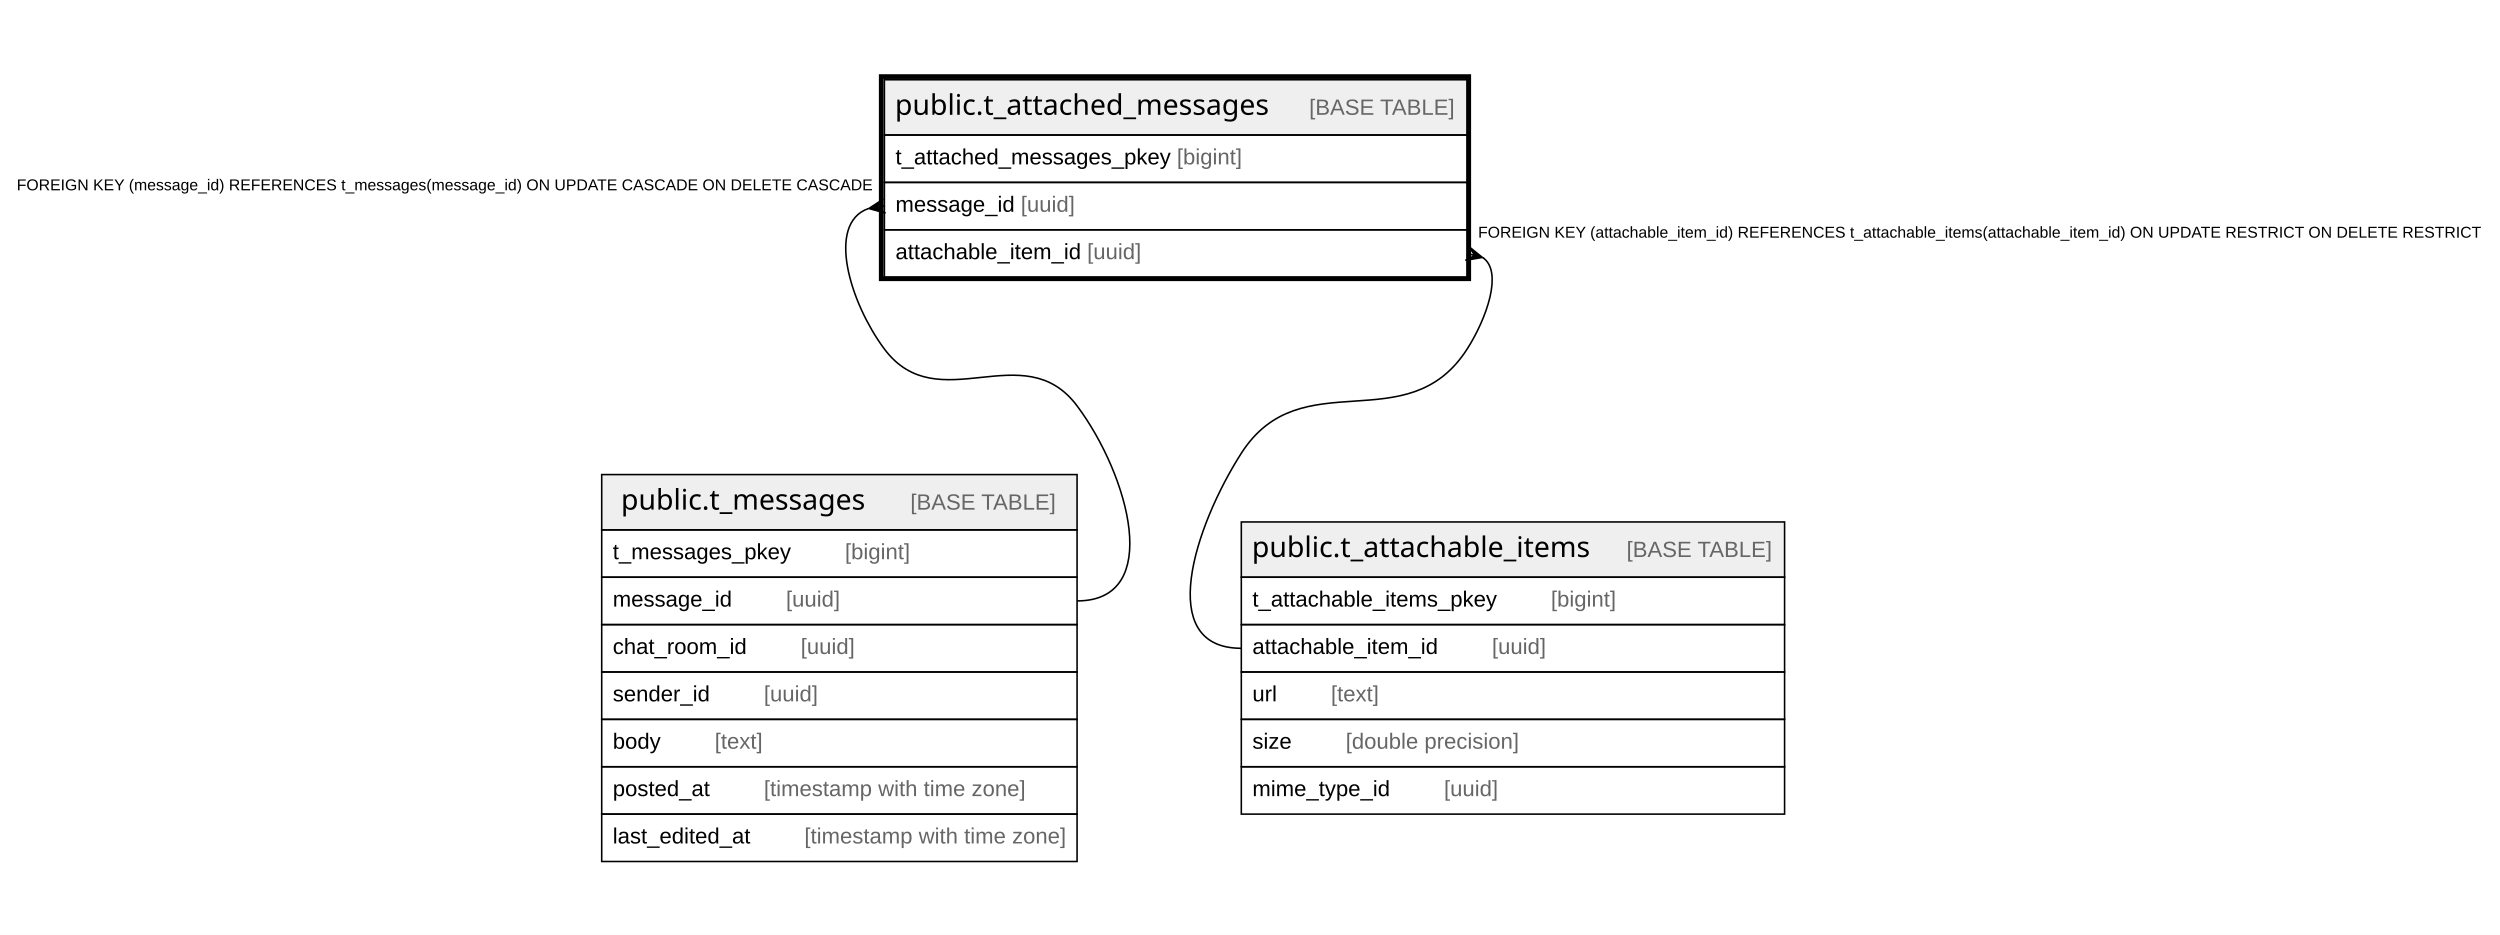
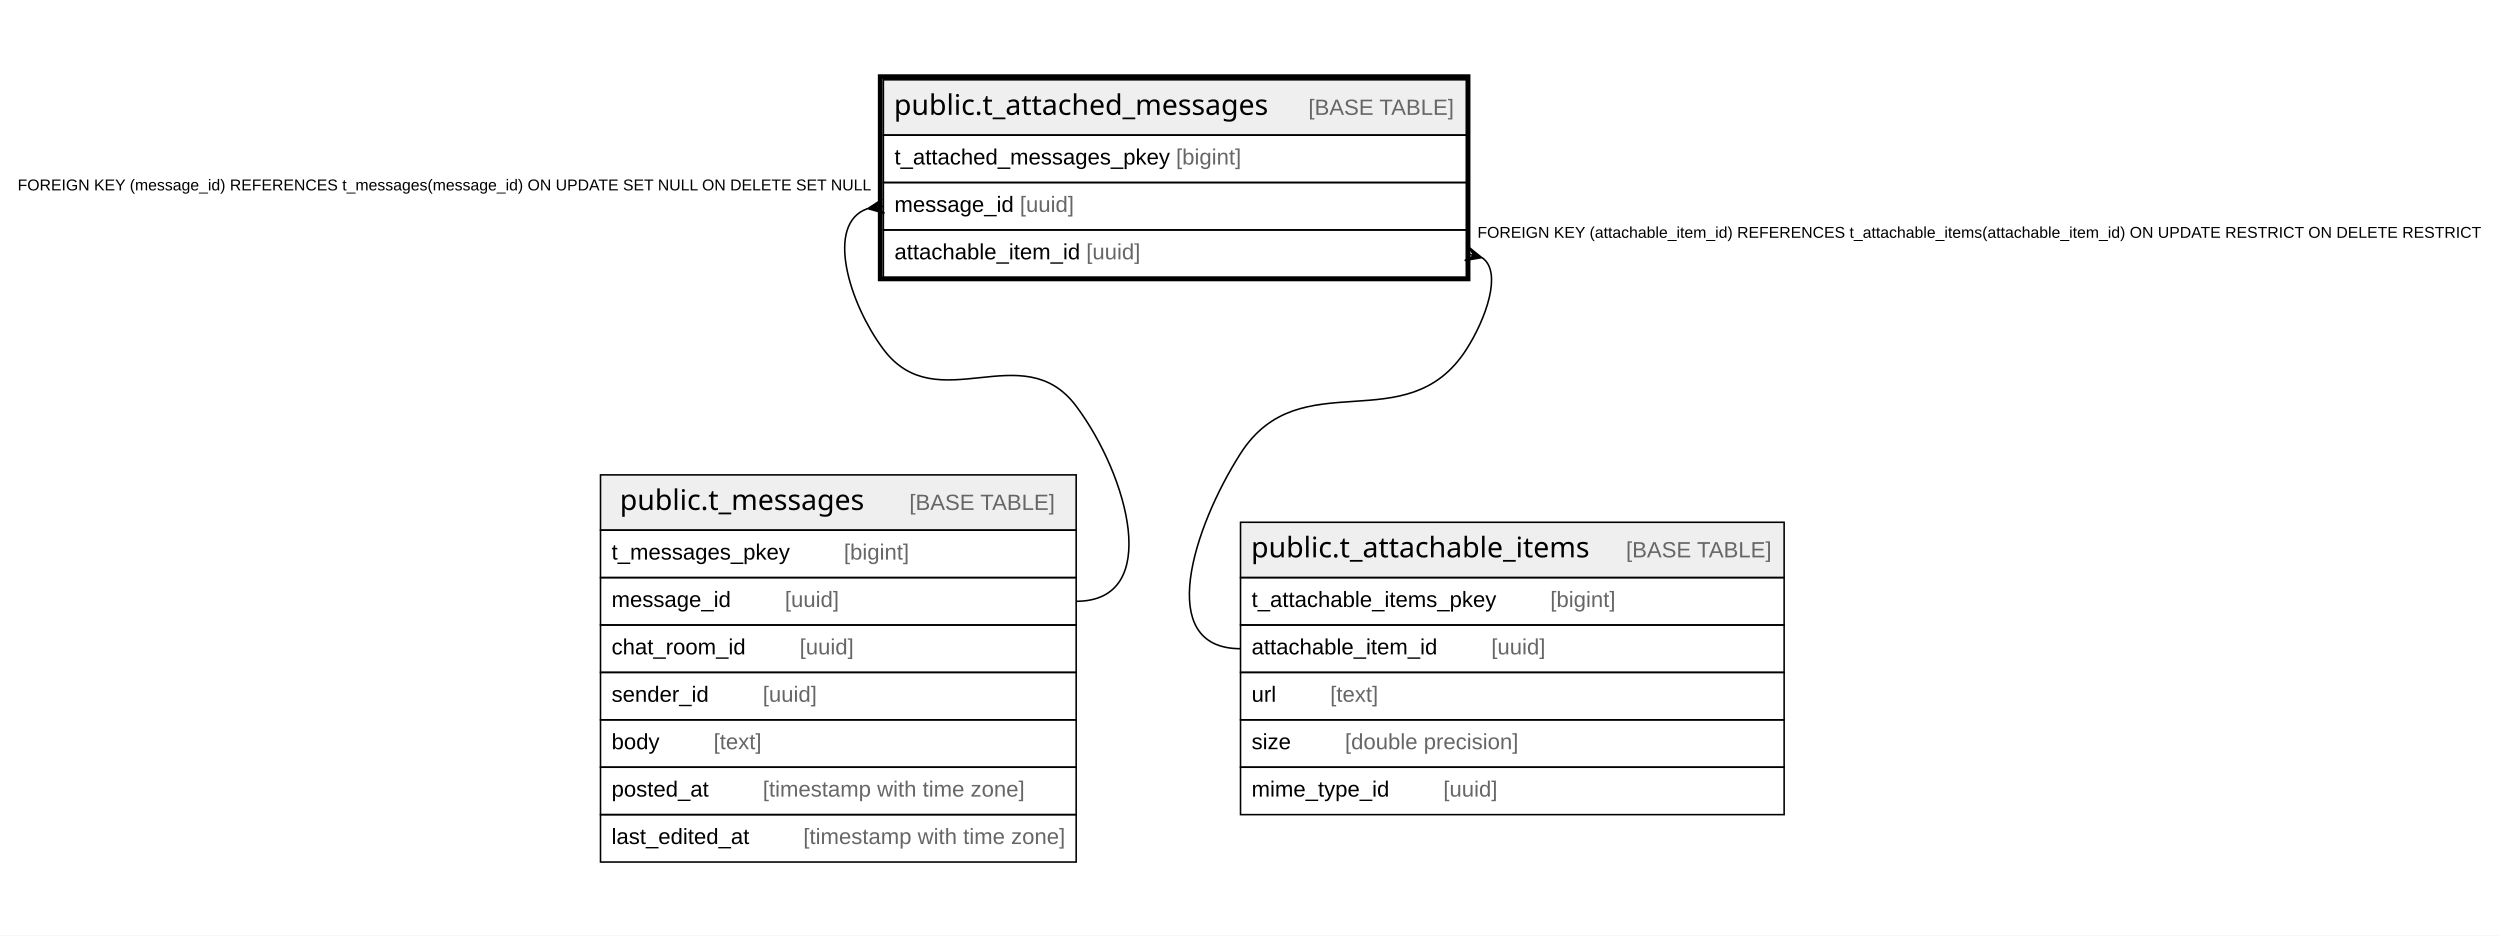
- <svg xmlns="http://www.w3.org/2000/svg" width="1583pt" height="592pt" viewBox="0.00 0.00 1583.00 592.00">
+ <svg xmlns="http://www.w3.org/2000/svg" width="1582pt" height="592pt" viewBox="0.00 0.00 1582.00 592.00">
  <g id="graph0" class="graph" transform="scale(1 1) rotate(0) translate(4 588)">
-     <polygon fill="#ffffff" stroke="transparent" points="-4,4 -4,-588 1579,-588 1579,4 -4,4" />
+     <polygon fill="#ffffff" stroke="transparent" points="-4,4 -4,-588 1578,-588 1578,4 -4,4" />
    <g id="node1" class="node">
-       <polygon fill="#efefef" stroke="transparent" points="556,-502.5 556,-537.5 925,-537.5 925,-502.5 556,-502.5" />
-       <polygon fill="none" stroke="#000000" points="556,-502.5 556,-537.5 925,-537.5 925,-502.5 556,-502.5" />
-       <text text-anchor="start" x="562.678" y="-515.3" font-family="Arial Bold" font-size="18.00" fill="#000000">public.t_attached_messages</text>
-       <text text-anchor="start" x="790.754" y="-515.3" font-family="Arial" font-size="14.00" fill="#000000">    </text>
-       <text text-anchor="start" x="824.959" y="-515.3" font-family="Arial" font-size="14.00" fill="#666666">[BASE TABLE]</text>
-       <polygon fill="none" stroke="#000000" points="556,-472.5 556,-502.5 925,-502.5 925,-472.5 556,-472.5" />
-       <text text-anchor="start" x="563" y="-483.9" font-family="Arial" font-size="14.00" fill="#000000">t_attached_messages_pkey </text>
-       <text text-anchor="start" x="741.179" y="-483.9" font-family="Arial" font-size="14.00" fill="#666666">[bigint]</text>
-       <polygon fill="none" stroke="#000000" points="556,-442.5 556,-472.5 925,-472.5 925,-442.5 556,-442.5" />
-       <text text-anchor="start" x="563" y="-453.9" font-family="Arial" font-size="14.00" fill="#000000">message_id </text>
-       <text text-anchor="start" x="642.353" y="-453.9" font-family="Arial" font-size="14.00" fill="#666666">[uuid]</text>
-       <polygon fill="none" stroke="#000000" points="556,-412.5 556,-442.5 925,-442.5 925,-412.5 556,-412.5" />
-       <text text-anchor="start" x="563" y="-423.9" font-family="Arial" font-size="14.00" fill="#000000">attachable_item_id </text>
-       <text text-anchor="start" x="684.369" y="-423.9" font-family="Arial" font-size="14.00" fill="#666666">[uuid]</text>
-       <polygon fill="none" stroke="#000000" stroke-width="3" points="554,-411.5 554,-539.5 926,-539.5 926,-411.5 554,-411.5" />
+       <polygon fill="#efefef" stroke="transparent" points="555,-502.5 555,-537.5 924,-537.5 924,-502.5 555,-502.5" />
+       <polygon fill="none" stroke="#000000" points="555,-502.5 555,-537.5 924,-537.5 924,-502.5 555,-502.5" />
+       <text text-anchor="start" x="561.678" y="-515.3" font-family="Arial Bold" font-size="18.00" fill="#000000">public.t_attached_messages</text>
+       <text text-anchor="start" x="789.754" y="-515.3" font-family="Arial" font-size="14.00" fill="#000000">    </text>
+       <text text-anchor="start" x="823.959" y="-515.3" font-family="Arial" font-size="14.00" fill="#666666">[BASE TABLE]</text>
+       <polygon fill="none" stroke="#000000" points="555,-472.5 555,-502.5 924,-502.5 924,-472.5 555,-472.5" />
+       <text text-anchor="start" x="562" y="-483.9" font-family="Arial" font-size="14.00" fill="#000000">t_attached_messages_pkey </text>
+       <text text-anchor="start" x="740.179" y="-483.9" font-family="Arial" font-size="14.00" fill="#666666">[bigint]</text>
+       <polygon fill="none" stroke="#000000" points="555,-442.5 555,-472.5 924,-472.5 924,-442.5 555,-442.5" />
+       <text text-anchor="start" x="562" y="-453.9" font-family="Arial" font-size="14.00" fill="#000000">message_id </text>
+       <text text-anchor="start" x="641.353" y="-453.9" font-family="Arial" font-size="14.00" fill="#666666">[uuid]</text>
+       <polygon fill="none" stroke="#000000" points="555,-412.5 555,-442.5 924,-442.5 924,-412.5 555,-412.5" />
+       <text text-anchor="start" x="562" y="-423.9" font-family="Arial" font-size="14.00" fill="#000000">attachable_item_id </text>
+       <text text-anchor="start" x="683.369" y="-423.9" font-family="Arial" font-size="14.00" fill="#666666">[uuid]</text>
+       <polygon fill="none" stroke="#000000" stroke-width="3" points="553,-411.5 553,-539.5 925,-539.5 925,-411.5 553,-411.5" />
    </g>
    <g id="node2" class="node">
-       <polygon fill="#efefef" stroke="transparent" points="377,-252.5 377,-287.5 678,-287.5 678,-252.5 377,-252.5" />
-       <polygon fill="none" stroke="#000000" points="377,-252.5 377,-287.5 678,-287.5 678,-252.5 377,-252.5" />
-       <text text-anchor="start" x="389.199" y="-265.3" font-family="Arial Bold" font-size="18.00" fill="#000000">public.t_messages</text>
-       <text text-anchor="start" x="538.233" y="-265.3" font-family="Arial" font-size="14.00" fill="#000000">    </text>
-       <text text-anchor="start" x="572.438" y="-265.3" font-family="Arial" font-size="14.00" fill="#666666">[BASE TABLE]</text>
-       <polygon fill="none" stroke="#000000" points="377,-222.5 377,-252.5 678,-252.5 678,-222.5 377,-222.5" />
-       <text text-anchor="start" x="384" y="-233.9" font-family="Arial" font-size="14.00" fill="#000000">t_messages_pkey    </text>
-       <text text-anchor="start" x="531.017" y="-233.9" font-family="Arial" font-size="14.00" fill="#666666">[bigint]</text>
-       <polygon fill="none" stroke="#000000" points="377,-192.5 377,-222.5 678,-222.5 678,-192.5 377,-192.5" />
-       <text text-anchor="start" x="384" y="-203.9" font-family="Arial" font-size="14.00" fill="#000000">message_id    </text>
-       <text text-anchor="start" x="493.668" y="-203.9" font-family="Arial" font-size="14.00" fill="#666666">[uuid]</text>
-       <polygon fill="none" stroke="#000000" points="377,-162.5 377,-192.5 678,-192.5 678,-162.5 377,-162.5" />
-       <text text-anchor="start" x="384" y="-173.9" font-family="Arial" font-size="14.00" fill="#000000">chat_room_id    </text>
-       <text text-anchor="start" x="503.001" y="-173.9" font-family="Arial" font-size="14.00" fill="#666666">[uuid]</text>
-       <polygon fill="none" stroke="#000000" points="377,-132.5 377,-162.5 678,-162.5 678,-132.5 377,-132.5" />
-       <text text-anchor="start" x="384" y="-143.9" font-family="Arial" font-size="14.00" fill="#000000">sender_id    </text>
-       <text text-anchor="start" x="479.668" y="-143.9" font-family="Arial" font-size="14.00" fill="#666666">[uuid]</text>
-       <polygon fill="none" stroke="#000000" points="377,-102.5 377,-132.5 678,-132.5 678,-102.5 377,-102.5" />
-       <text text-anchor="start" x="384" y="-113.9" font-family="Arial" font-size="14.00" fill="#000000">body    </text>
-       <text text-anchor="start" x="448.553" y="-113.9" font-family="Arial" font-size="14.00" fill="#666666">[text]</text>
-       <polygon fill="none" stroke="#000000" points="377,-72.5 377,-102.5 678,-102.5 678,-72.5 377,-72.5" />
-       <text text-anchor="start" x="384" y="-83.9" font-family="Arial" font-size="14.00" fill="#000000">posted_at    </text>
-       <text text-anchor="start" x="479.682" y="-83.9" font-family="Arial" font-size="14.00" fill="#666666">[timestamp with time zone]</text>
-       <polygon fill="none" stroke="#000000" points="377,-42.5 377,-72.5 678,-72.5 678,-42.5 377,-42.5" />
-       <text text-anchor="start" x="383.983" y="-53.9" font-family="Arial" font-size="14.00" fill="#000000">last_edited_at    </text>
-       <text text-anchor="start" x="505.333" y="-53.9" font-family="Arial" font-size="14.00" fill="#666666">[timestamp with time zone]</text>
+       <polygon fill="#efefef" stroke="transparent" points="376,-252.5 376,-287.5 677,-287.5 677,-252.5 376,-252.5" />
+       <polygon fill="none" stroke="#000000" points="376,-252.5 376,-287.5 677,-287.5 677,-252.5 376,-252.5" />
+       <text text-anchor="start" x="388.199" y="-265.3" font-family="Arial Bold" font-size="18.00" fill="#000000">public.t_messages</text>
+       <text text-anchor="start" x="537.233" y="-265.3" font-family="Arial" font-size="14.00" fill="#000000">    </text>
+       <text text-anchor="start" x="571.438" y="-265.3" font-family="Arial" font-size="14.00" fill="#666666">[BASE TABLE]</text>
+       <polygon fill="none" stroke="#000000" points="376,-222.5 376,-252.5 677,-252.5 677,-222.5 376,-222.5" />
+       <text text-anchor="start" x="383" y="-233.9" font-family="Arial" font-size="14.00" fill="#000000">t_messages_pkey    </text>
+       <text text-anchor="start" x="530.017" y="-233.9" font-family="Arial" font-size="14.00" fill="#666666">[bigint]</text>
+       <polygon fill="none" stroke="#000000" points="376,-192.5 376,-222.5 677,-222.5 677,-192.5 376,-192.5" />
+       <text text-anchor="start" x="383" y="-203.9" font-family="Arial" font-size="14.00" fill="#000000">message_id    </text>
+       <text text-anchor="start" x="492.668" y="-203.9" font-family="Arial" font-size="14.00" fill="#666666">[uuid]</text>
+       <polygon fill="none" stroke="#000000" points="376,-162.5 376,-192.5 677,-192.5 677,-162.5 376,-162.5" />
+       <text text-anchor="start" x="383" y="-173.9" font-family="Arial" font-size="14.00" fill="#000000">chat_room_id    </text>
+       <text text-anchor="start" x="502.001" y="-173.9" font-family="Arial" font-size="14.00" fill="#666666">[uuid]</text>
+       <polygon fill="none" stroke="#000000" points="376,-132.5 376,-162.5 677,-162.5 677,-132.5 376,-132.5" />
+       <text text-anchor="start" x="383" y="-143.9" font-family="Arial" font-size="14.00" fill="#000000">sender_id    </text>
+       <text text-anchor="start" x="478.668" y="-143.9" font-family="Arial" font-size="14.00" fill="#666666">[uuid]</text>
+       <polygon fill="none" stroke="#000000" points="376,-102.5 376,-132.5 677,-132.5 677,-102.5 376,-102.5" />
+       <text text-anchor="start" x="383" y="-113.9" font-family="Arial" font-size="14.00" fill="#000000">body    </text>
+       <text text-anchor="start" x="447.553" y="-113.9" font-family="Arial" font-size="14.00" fill="#666666">[text]</text>
+       <polygon fill="none" stroke="#000000" points="376,-72.5 376,-102.5 677,-102.5 677,-72.5 376,-72.5" />
+       <text text-anchor="start" x="383" y="-83.9" font-family="Arial" font-size="14.00" fill="#000000">posted_at    </text>
+       <text text-anchor="start" x="478.682" y="-83.9" font-family="Arial" font-size="14.00" fill="#666666">[timestamp with time zone]</text>
+       <polygon fill="none" stroke="#000000" points="376,-42.5 376,-72.5 677,-72.5 677,-42.5 376,-42.5" />
+       <text text-anchor="start" x="382.983" y="-53.9" font-family="Arial" font-size="14.00" fill="#000000">last_edited_at    </text>
+       <text text-anchor="start" x="504.333" y="-53.9" font-family="Arial" font-size="14.00" fill="#666666">[timestamp with time zone]</text>
    </g>
    <g id="edge1" class="edge">
-       <path fill="none" stroke="#000000" d="M545.784,-455.911C519.006,-446.365 534.269,-396.07 556,-367 589.849,-321.72 644.151,-376.28 678,-331 710.864,-287.037 732.889,-207.5 678,-207.5" />
-       <polygon fill="#000000" stroke="#000000" points="546.119,-455.963 555.308,-461.947 551.059,-456.731 556,-457.5 556,-457.5 556,-457.5 551.059,-456.731 556.692,-453.053 546.119,-455.963 546.119,-455.963" />
-       <text text-anchor="start" x="6.593" y="-467.5" font-family="Arial" font-size="10.00" fill="#000000">FOREIGN KEY (message_id) REFERENCES t_messages(message_id) ON UPDATE CASCADE ON DELETE CASCADE</text>
+       <path fill="none" stroke="#000000" d="M544.784,-455.911C518.006,-446.365 533.269,-396.07 555,-367 588.849,-321.72 643.151,-376.28 677,-331 709.864,-287.037 731.889,-207.5 677,-207.5" />
+       <polygon fill="#000000" stroke="#000000" points="545.119,-455.963 554.308,-461.947 550.059,-456.731 555,-457.5 555,-457.5 555,-457.5 550.059,-456.731 555.692,-453.053 545.119,-455.963 545.119,-455.963" />
+       <text text-anchor="start" x="7.144" y="-467.5" font-family="Arial" font-size="10.00" fill="#000000">FOREIGN KEY (message_id) REFERENCES t_messages(message_id) ON UPDATE SET NULL ON DELETE SET NULL</text>
    </g>
    <g id="node3" class="node">
-       <polygon fill="#efefef" stroke="transparent" points="782,-222.5 782,-257.5 1126,-257.5 1126,-222.5 782,-222.5" />
-       <polygon fill="none" stroke="#000000" points="782,-222.5 782,-257.5 1126,-257.5 1126,-222.5 782,-222.5" />
-       <text text-anchor="start" x="788.689" y="-235.3" font-family="Arial Bold" font-size="18.00" fill="#000000">public.t_attachable_items</text>
-       <text text-anchor="start" x="991.743" y="-235.3" font-family="Arial" font-size="14.00" fill="#000000">    </text>
-       <text text-anchor="start" x="1025.948" y="-235.3" font-family="Arial" font-size="14.00" fill="#666666">[BASE TABLE]</text>
-       <polygon fill="none" stroke="#000000" points="782,-192.5 782,-222.5 1126,-222.5 1126,-192.5 782,-192.5" />
-       <text text-anchor="start" x="789" y="-203.9" font-family="Arial" font-size="14.00" fill="#000000">t_attachable_items_pkey    </text>
-       <text text-anchor="start" x="978.032" y="-203.9" font-family="Arial" font-size="14.00" fill="#666666">[bigint]</text>
-       <polygon fill="none" stroke="#000000" points="782,-162.5 782,-192.5 1126,-192.5 1126,-162.5 782,-162.5" />
-       <text text-anchor="start" x="789" y="-173.9" font-family="Arial" font-size="14.00" fill="#000000">attachable_item_id    </text>
-       <text text-anchor="start" x="940.683" y="-173.9" font-family="Arial" font-size="14.00" fill="#666666">[uuid]</text>
-       <polygon fill="none" stroke="#000000" points="782,-132.5 782,-162.5 1126,-162.5 1126,-132.5 782,-132.5" />
-       <text text-anchor="start" x="789" y="-143.9" font-family="Arial" font-size="14.00" fill="#000000">url    </text>
-       <text text-anchor="start" x="838.755" y="-143.9" font-family="Arial" font-size="14.00" fill="#666666">[text]</text>
-       <polygon fill="none" stroke="#000000" points="782,-102.5 782,-132.5 1126,-132.5 1126,-102.5 782,-102.5" />
-       <text text-anchor="start" x="789" y="-113.9" font-family="Arial" font-size="14.00" fill="#000000">size    </text>
-       <text text-anchor="start" x="848.094" y="-113.9" font-family="Arial" font-size="14.00" fill="#666666">[double precision]</text>
-       <polygon fill="none" stroke="#000000" points="782,-72.5 782,-102.5 1126,-102.5 1126,-72.5 782,-72.5" />
-       <text text-anchor="start" x="789" y="-83.9" font-family="Arial" font-size="14.00" fill="#000000">mime_type_id    </text>
-       <text text-anchor="start" x="910.325" y="-83.9" font-family="Arial" font-size="14.00" fill="#666666">[uuid]</text>
+       <polygon fill="#efefef" stroke="transparent" points="781,-222.5 781,-257.5 1125,-257.5 1125,-222.5 781,-222.5" />
+       <polygon fill="none" stroke="#000000" points="781,-222.5 781,-257.5 1125,-257.5 1125,-222.5 781,-222.5" />
+       <text text-anchor="start" x="787.689" y="-235.3" font-family="Arial Bold" font-size="18.00" fill="#000000">public.t_attachable_items</text>
+       <text text-anchor="start" x="990.743" y="-235.3" font-family="Arial" font-size="14.00" fill="#000000">    </text>
+       <text text-anchor="start" x="1024.948" y="-235.3" font-family="Arial" font-size="14.00" fill="#666666">[BASE TABLE]</text>
+       <polygon fill="none" stroke="#000000" points="781,-192.5 781,-222.5 1125,-222.5 1125,-192.5 781,-192.5" />
+       <text text-anchor="start" x="788" y="-203.9" font-family="Arial" font-size="14.00" fill="#000000">t_attachable_items_pkey    </text>
+       <text text-anchor="start" x="977.032" y="-203.9" font-family="Arial" font-size="14.00" fill="#666666">[bigint]</text>
+       <polygon fill="none" stroke="#000000" points="781,-162.5 781,-192.5 1125,-192.5 1125,-162.5 781,-162.5" />
+       <text text-anchor="start" x="788" y="-173.9" font-family="Arial" font-size="14.00" fill="#000000">attachable_item_id    </text>
+       <text text-anchor="start" x="939.683" y="-173.9" font-family="Arial" font-size="14.00" fill="#666666">[uuid]</text>
+       <polygon fill="none" stroke="#000000" points="781,-132.5 781,-162.5 1125,-162.5 1125,-132.5 781,-132.5" />
+       <text text-anchor="start" x="788" y="-143.9" font-family="Arial" font-size="14.00" fill="#000000">url    </text>
+       <text text-anchor="start" x="837.755" y="-143.9" font-family="Arial" font-size="14.00" fill="#666666">[text]</text>
+       <polygon fill="none" stroke="#000000" points="781,-102.5 781,-132.5 1125,-132.5 1125,-102.5 781,-102.5" />
+       <text text-anchor="start" x="788" y="-113.9" font-family="Arial" font-size="14.00" fill="#000000">size    </text>
+       <text text-anchor="start" x="847.094" y="-113.9" font-family="Arial" font-size="14.00" fill="#666666">[double precision]</text>
+       <polygon fill="none" stroke="#000000" points="781,-72.5 781,-102.5 1125,-102.5 1125,-72.5 781,-72.5" />
+       <text text-anchor="start" x="788" y="-83.9" font-family="Arial" font-size="14.00" fill="#000000">mime_type_id    </text>
+       <text text-anchor="start" x="909.325" y="-83.9" font-family="Arial" font-size="14.00" fill="#666666">[uuid]</text>
    </g>
    <g id="edge2" class="edge">
-       <path fill="none" stroke="#000000" d="M934.869,-424.93C947.964,-416.043 937.227,-386.111 925,-367 887.274,-308.038 819.726,-359.962 782,-301 752.417,-254.765 727.111,-177.5 782,-177.5" />
-       <polygon fill="#000000" stroke="#000000" points="934.677,-424.98 923.866,-423.145 929.839,-426.24 925,-427.5 925,-427.5 925,-427.5 929.839,-426.24 926.134,-431.855 934.677,-424.98 934.677,-424.98" />
-       <text text-anchor="start" x="931.918" y="-437.5" font-family="Arial" font-size="10.00" fill="#000000">FOREIGN KEY (attachable_item_id) REFERENCES t_attachable_items(attachable_item_id) ON UPDATE RESTRICT ON DELETE RESTRICT</text>
+       <path fill="none" stroke="#000000" d="M933.869,-424.93C946.964,-416.043 936.227,-386.111 924,-367 886.274,-308.038 818.726,-359.962 781,-301 751.417,-254.765 726.111,-177.5 781,-177.5" />
+       <polygon fill="#000000" stroke="#000000" points="933.677,-424.98 922.866,-423.145 928.839,-426.24 924,-427.5 924,-427.5 924,-427.5 928.839,-426.24 925.134,-431.855 933.677,-424.98 933.677,-424.98" />
+       <text text-anchor="start" x="930.918" y="-437.5" font-family="Arial" font-size="10.00" fill="#000000">FOREIGN KEY (attachable_item_id) REFERENCES t_attachable_items(attachable_item_id) ON UPDATE RESTRICT ON DELETE RESTRICT</text>
    </g>
  </g>
</svg>
